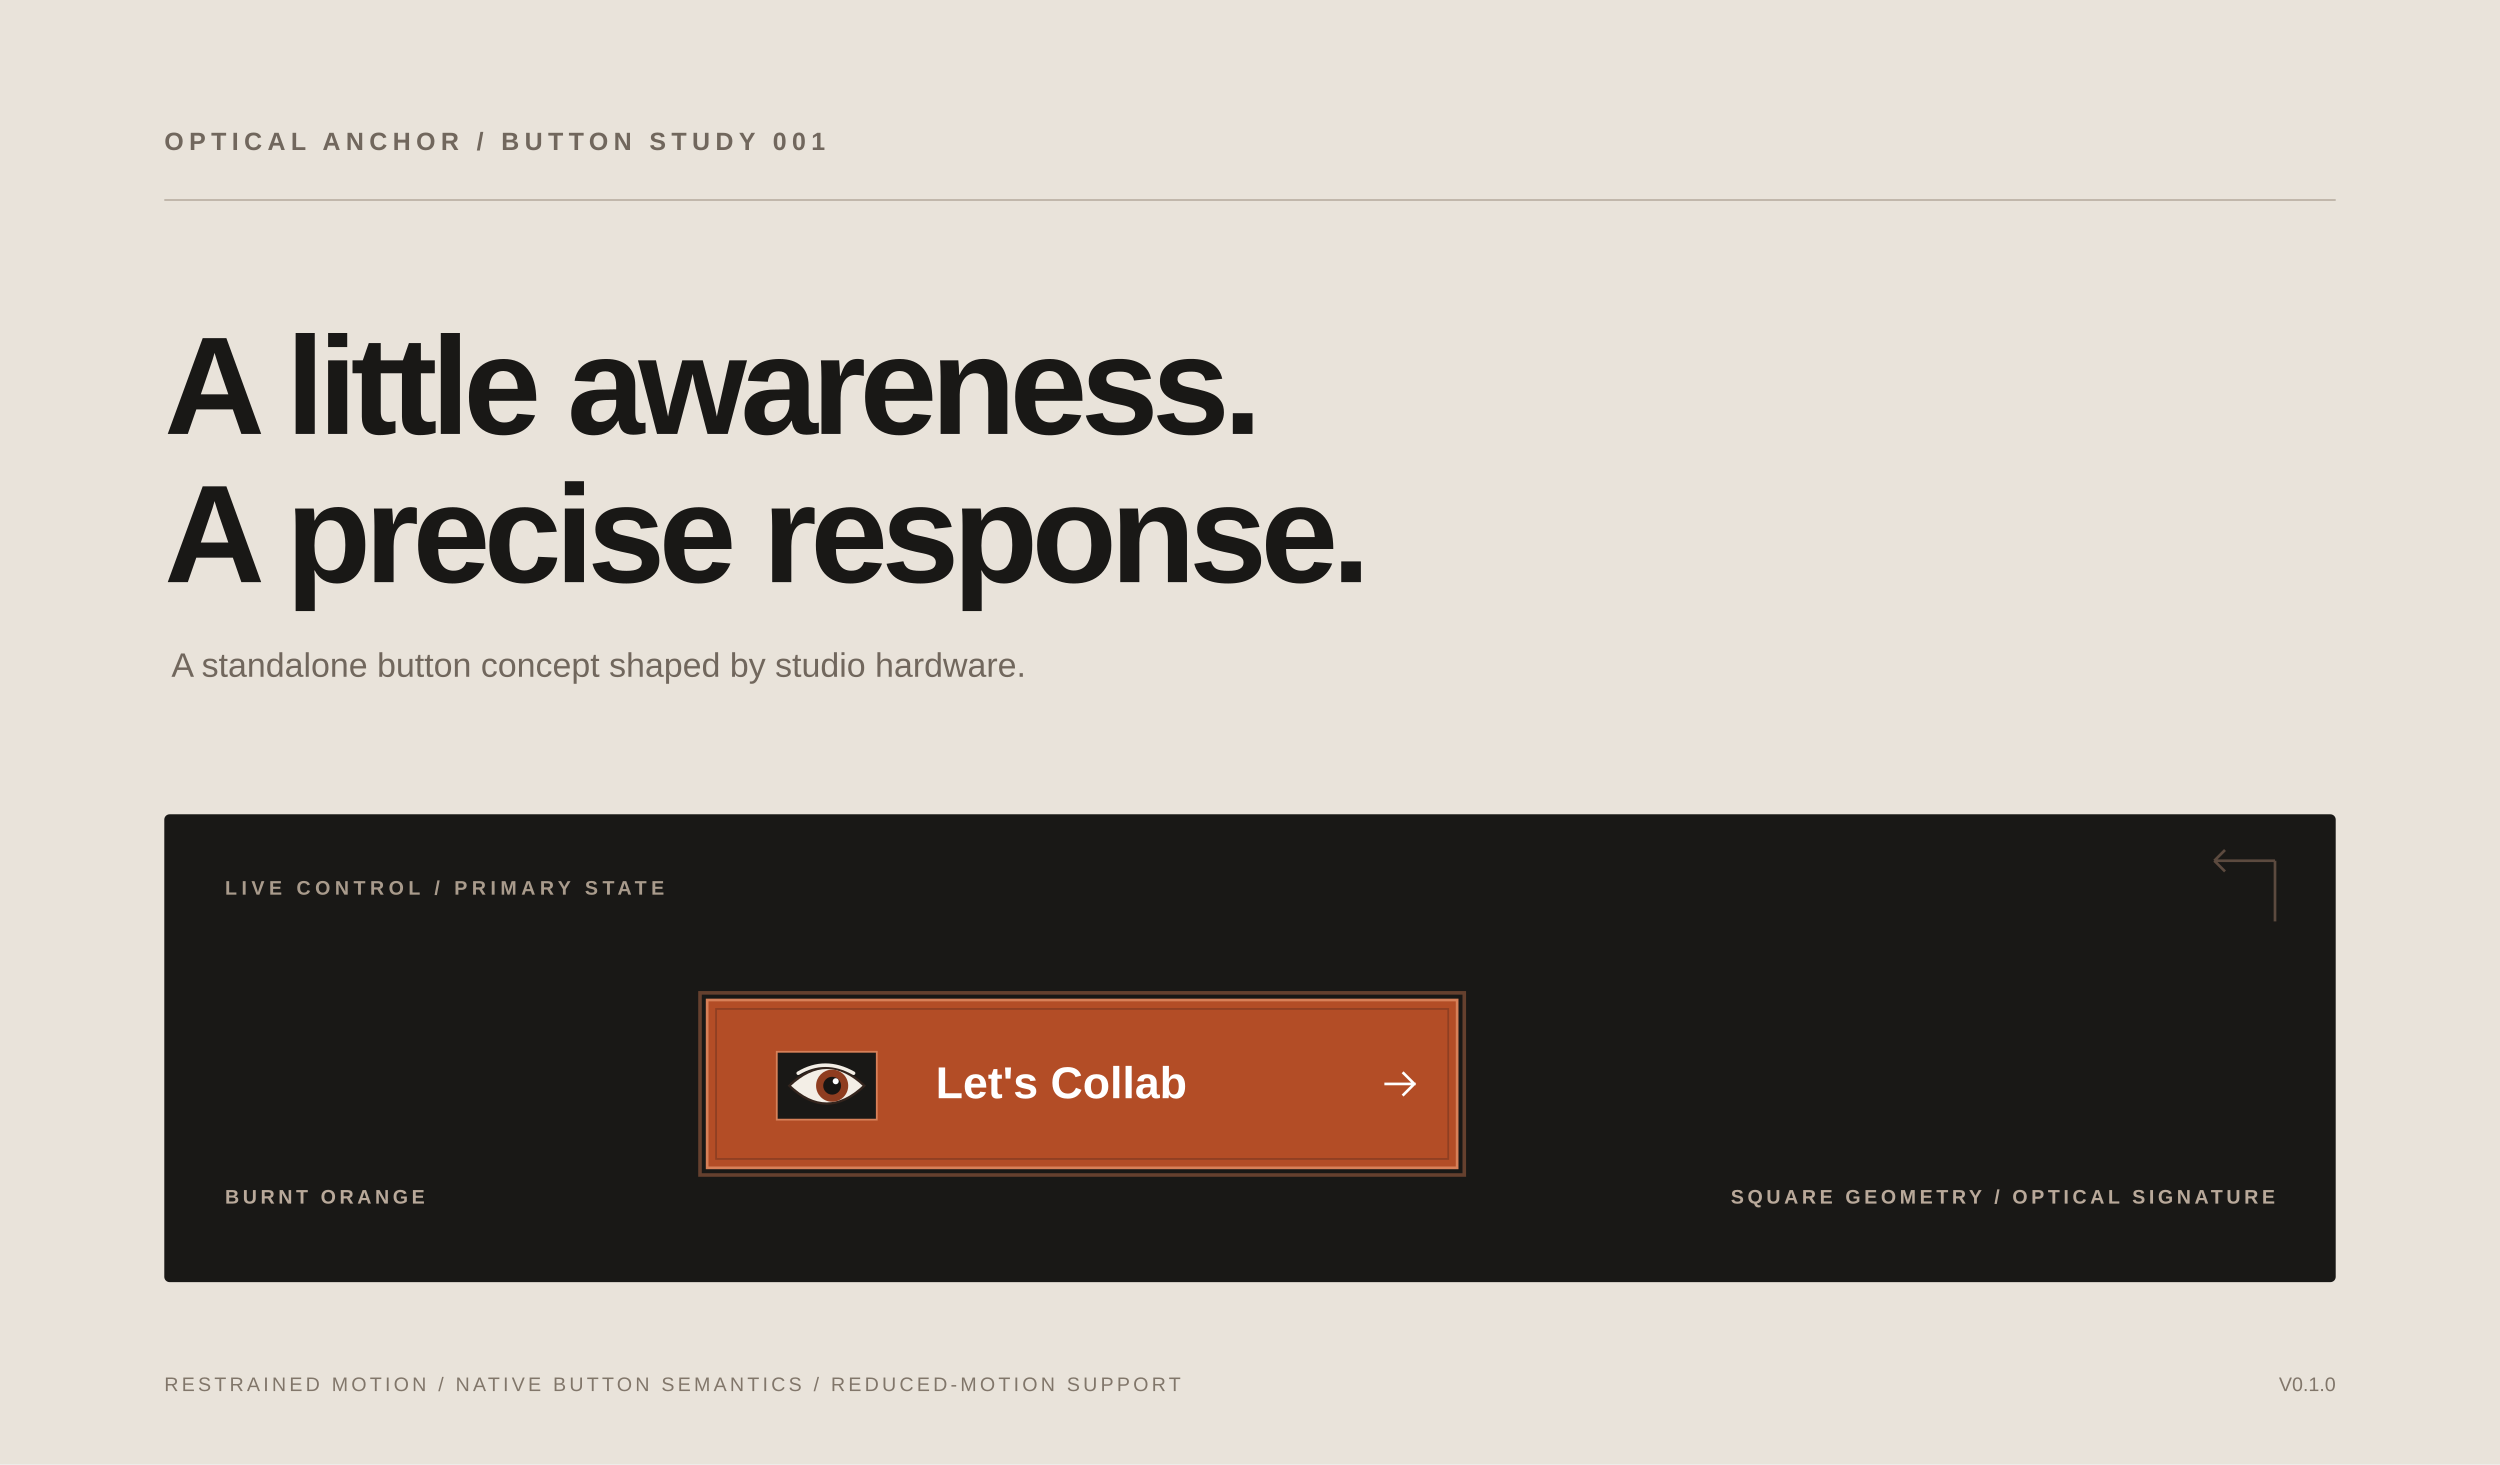
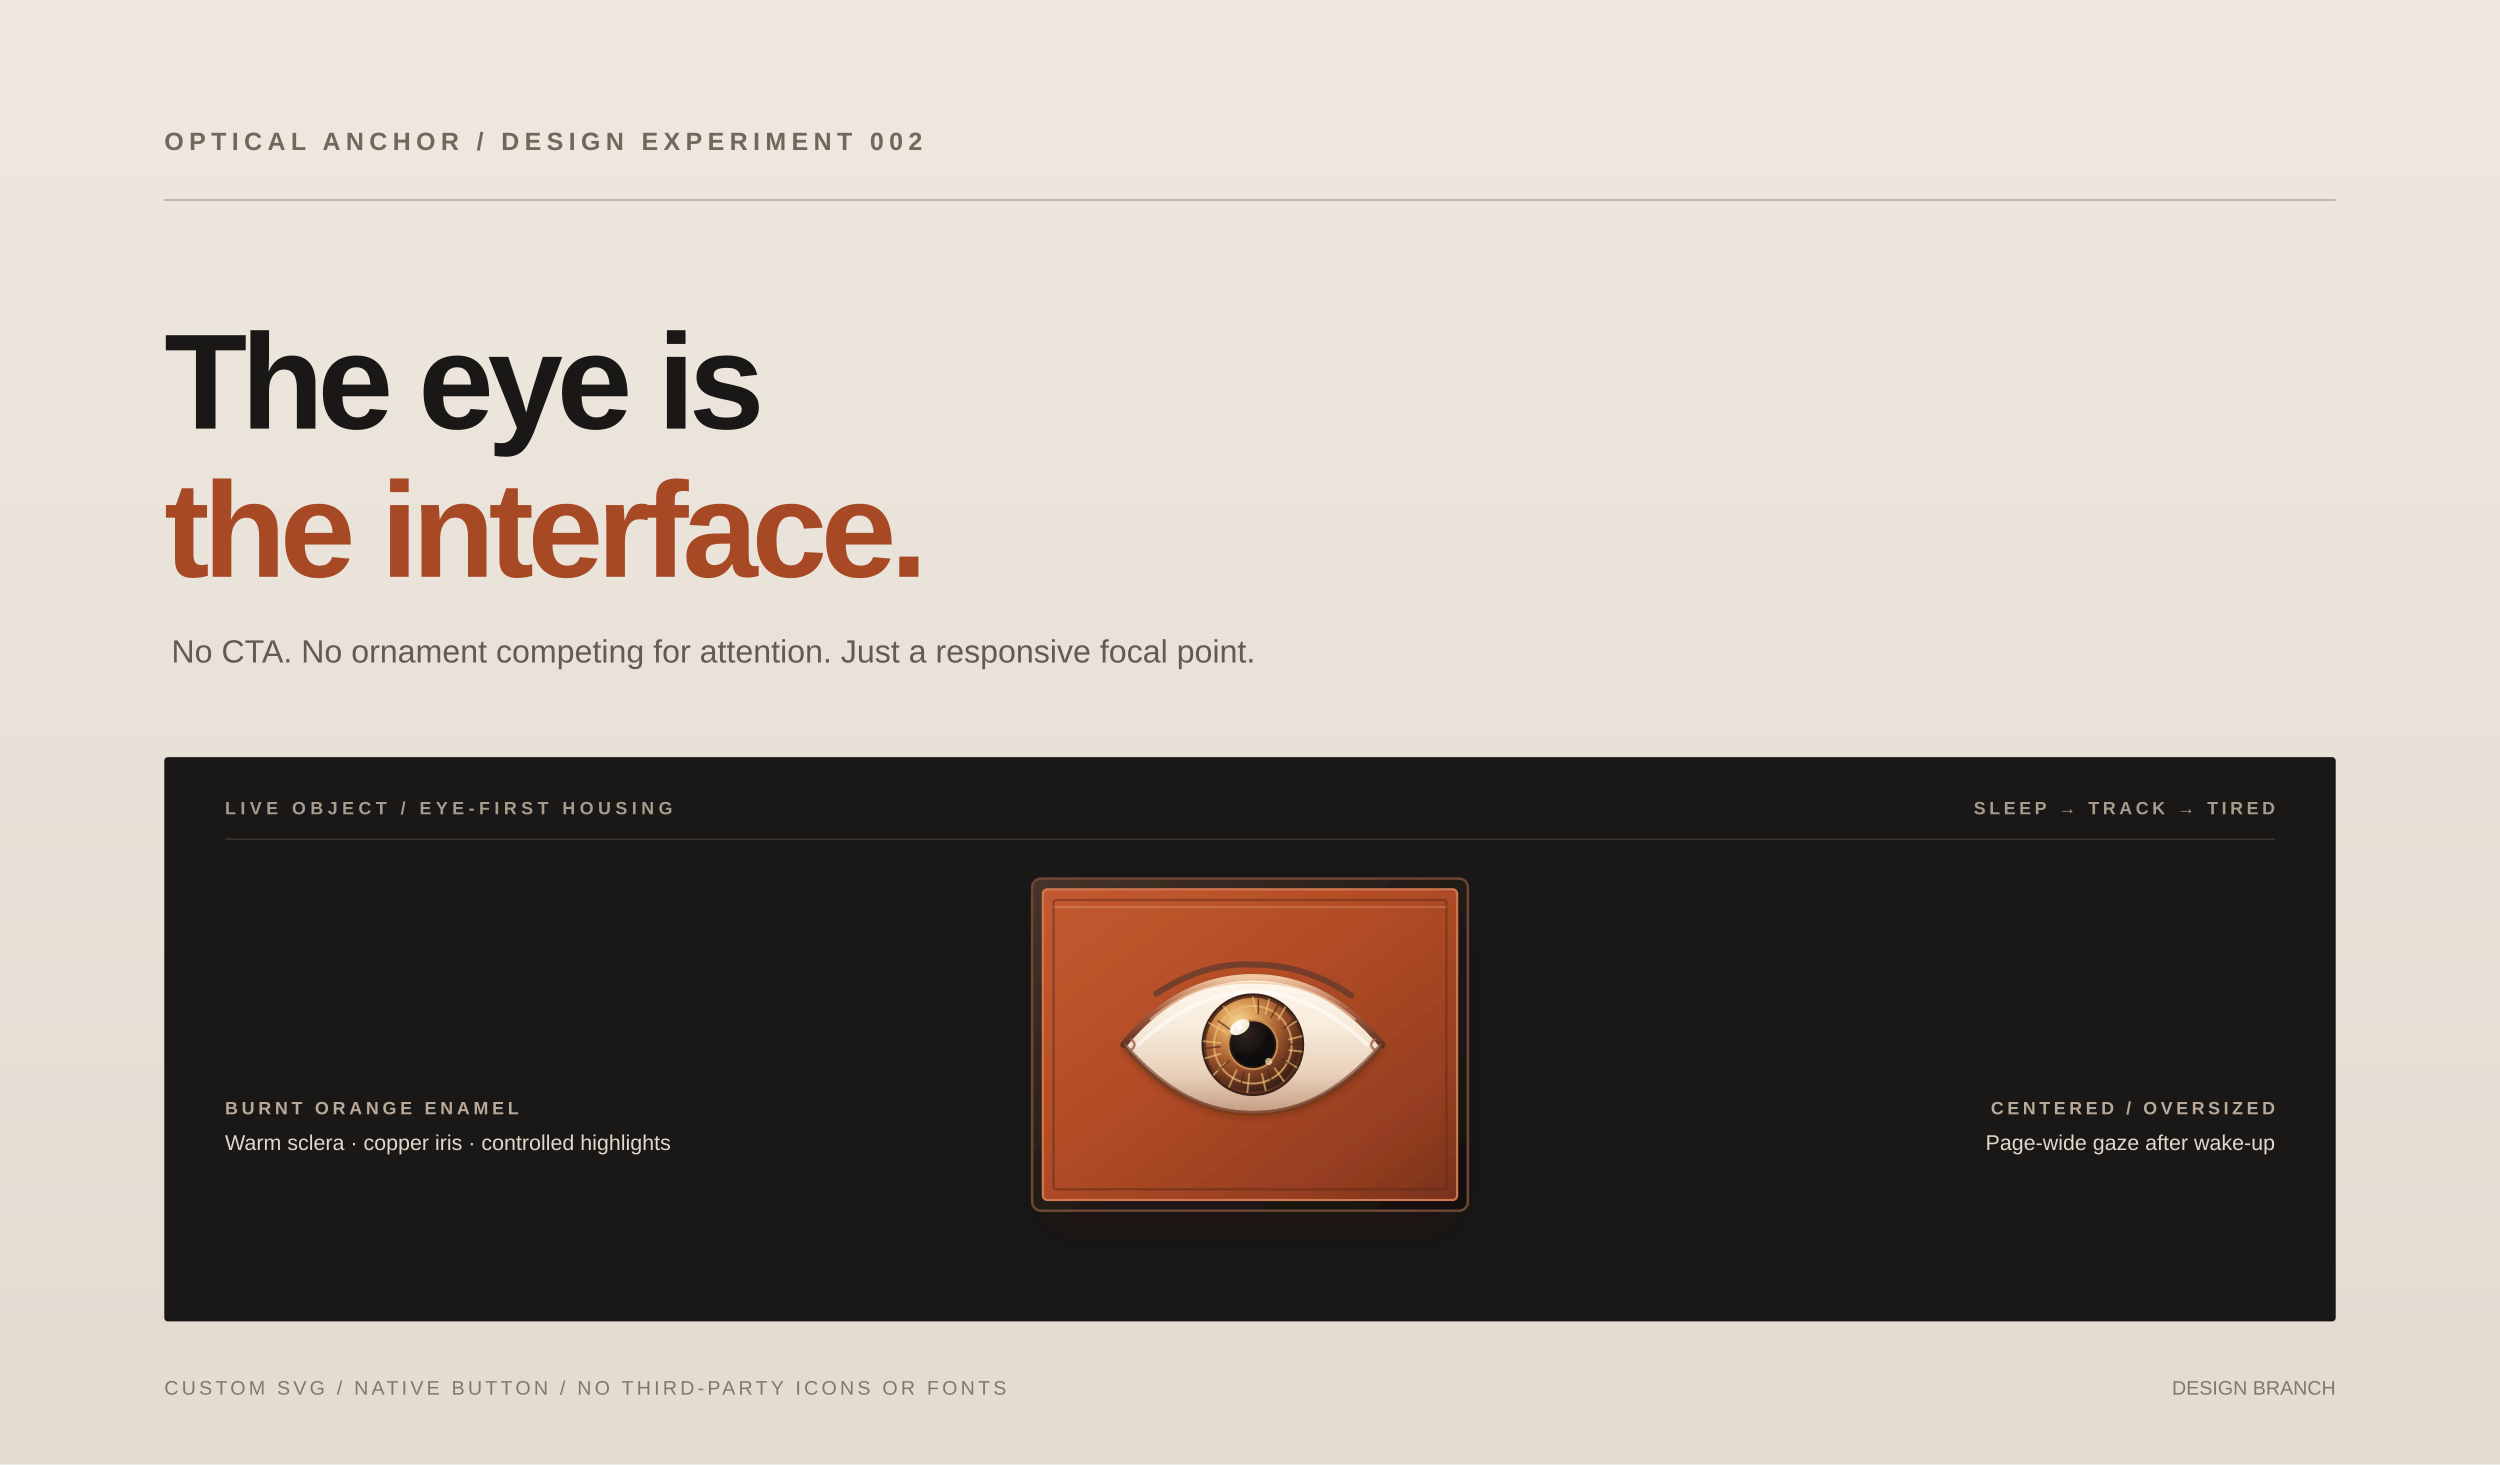
<svg xmlns="http://www.w3.org/2000/svg" width="1400" height="820" viewBox="0 0 1400 820" role="img" aria-labelledby="title desc">
-   <rect width="1400" height="820" fill="#e9e3da" />
+   <defs>
+     <linearGradient id="paper" x1="0" y1="0" x2="0" y2="1">
+       <stop stop-color="#eee8df" />
+       <stop offset="1" stop-color="#e3dbd0" />
+     </linearGradient>
+     <linearGradient id="frame" x1="0" y1="0" x2="1" y2="1">
+       <stop stop-color="#48352a" />
+       <stop offset=".52" stop-color="#211a16" />
+       <stop offset="1" stop-color="#120f0d" />
+     </linearGradient>
+     <linearGradient id="enamel" x1="0" y1="0" x2="1" y2="1">
+       <stop stop-color="#c35a31" />
+       <stop offset=".42" stop-color="#b34d26" />
+       <stop offset=".8" stop-color="#963e20" />
+       <stop offset="1" stop-color="#78321d" />
+     </linearGradient>
+     <linearGradient id="sclera" x1="0" y1="0" x2="0" y2="1">
+       <stop stop-color="#fff8ed" />
+       <stop offset=".36" stop-color="#f7ebdb" />
+       <stop offset=".72" stop-color="#e9d1b9" />
+       <stop offset="1" stop-color="#c59d83" />
+     </linearGradient>
+     <linearGradient id="lid" x1="0" y1="0" x2="0" y2="1">
+       <stop stop-color="#f1c7a2" />
+       <stop offset=".48" stop-color="#a95e43" />
+       <stop offset="1" stop-color="#613322" />
+     </linearGradient>
+     <radialGradient id="iris" cx="36%" cy="27%" r="78%">
+       <stop stop-color="#f8d897" />
+       <stop offset=".24" stop-color="#dca15a" />
+       <stop offset=".52" stop-color="#a95d30" />
+       <stop offset=".78" stop-color="#69351f" />
+       <stop offset="1" stop-color="#2d1a14" />
+     </radialGradient>
+     <radialGradient id="pupil" cx="32%" cy="22%" r="85%">
+       <stop stop-color="#33251e" />
+       <stop offset=".65" stop-color="#100e0d" />
+       <stop offset="1" stop-color="#050505" />
+     </radialGradient>
+     <linearGradient id="glint" x1="0" y1="0" x2="1" y2="1">
+       <stop stop-color="#fff" />
+       <stop offset="1" stop-color="#fff0d6" />
+     </linearGradient>
+     <filter id="shadow" x="-20%" y="-20%" width="140%" height="160%">
+       <feDropShadow dx="0" dy="16" stdDeviation="18" flood-color="#2d1b12" flood-opacity=".16" />
+     </filter>
+     <filter id="eyeShadow" x="-10%" y="-20%" width="120%" height="150%">
+       <feDropShadow dx="0" dy="2.2" stdDeviation="2.1" flood-color="#351c13" flood-opacity=".3" />
+     </filter>
+     <clipPath id="irisClip">
+       <circle cx="80" cy="52" r="27.5" />
+     </clipPath>
+   </defs>
+   <rect width="1400" height="820" fill="url(#paper)" />
  <g font-family="Arial, Helvetica, sans-serif">
-     <text x="92" y="84" font-size="14" font-weight="700" letter-spacing="3" fill="#71675d">OPTICAL ANCHOR / BUTTON STUDY 001</text>
+     <text x="92" y="84" font-size="14" font-weight="700" letter-spacing="3" fill="#71675d">OPTICAL ANCHOR / DESIGN EXPERIMENT 002</text>
    <path d="M92 112H1308" stroke="#bcb2a6" />
-     <text x="92" y="243" font-size="78" font-weight="650" letter-spacing="-3.5" fill="#191816">A little awareness.</text>
-     <text x="92" y="326" font-size="78" font-weight="650" letter-spacing="-3.5" fill="#191816">A precise response.</text>
-     <text x="96" y="379" font-size="19" fill="#71675d">A standalone button concept shaped by studio hardware.</text>
-     <rect x="92" y="456" width="1216" height="262" rx="3" fill="#191816" />
-     <text x="126" y="501" font-size="11" font-weight="700" letter-spacing="2.5" fill="#a99b8c">LIVE CONTROL / PRIMARY STATE</text>
-     <path d="M1274 482h-34m34 0v34m-34-34 6-6m-6 6 6 6" fill="none" stroke="#5c4a3f" stroke-width="1.5" />
-     <g transform="translate(396 560)">
-       <rect x="-4" y="-4" width="428" height="102" fill="#191816" stroke="#65402e" stroke-width="2" />
-       <rect width="420" height="94" fill="#b34d26" stroke="#d78058" stroke-width="1.5" />
-       <rect x="5" y="5" width="410" height="84" fill="none" stroke="#8e3f22" />
-       <g transform="translate(39 29)">
-         <rect width="56" height="38" fill="#191816" stroke="#d78058" />
-         <path d="M7 19Q28 -1 49 19Q28 39 7 19Z" fill="#f3eee6" stroke="#33241d" stroke-width="1.3" />
-         <path d="M12 12Q27 3 43 12" fill="none" stroke="#f3eee6" stroke-width="2" stroke-linecap="round" />
-         <circle cx="31" cy="19" r="9" fill="#8f3d20" />
-         <circle cx="31" cy="19" r="5" fill="#171513" />
-         <circle cx="33" cy="16.5" r="1.7" fill="#fff" />
+     <text x="92" y="240" font-size="76" font-weight="650" letter-spacing="-3.5" fill="#191816">The eye is</text>
+     <text x="92" y="323" font-size="76" font-weight="650" letter-spacing="-3.5" fill="#a74925">the interface.</text>
+     <text x="96" y="371" font-size="18" fill="#635a51">No CTA. No ornament competing for attention. Just a responsive focal point.</text>
+     <rect x="92" y="424" width="1216" height="316" rx="2" fill="#191816" />
+     <path d="M126 470H1274" stroke="#39312b" />
+     <text x="126" y="456" font-size="10" font-weight="700" letter-spacing="2.5" fill="#a99b8c">LIVE OBJECT / EYE-FIRST HOUSING</text>
+     <text x="1274" y="456" text-anchor="end" font-size="10" font-weight="700" letter-spacing="2" fill="#a99b8c">SLEEP → TRACK → TIRED</text>
+     <g filter="url(#shadow)">
+       <rect x="578" y="492" width="244" height="186" rx="5" fill="url(#frame)" stroke="#6c4635" stroke-width="1.4" />
+       <rect x="584" y="498" width="232" height="174" rx="2.5" fill="url(#enamel)" stroke="#d17851" stroke-width="1.2" />
+       <rect x="590" y="504" width="220" height="162" rx="1.5" fill="none" stroke="#5c2818" stroke-opacity=".5" stroke-width="1.3" />
+       <path d="M590 508H810" stroke="#ffe0bd" stroke-opacity=".22" />
+       <g transform="translate(620 532) scale(1.02)">
+         <path d="M7 52 C31 22 56 13 80 13 C104 13 129 22 153 52 C129 82 104 91 80 91 C56 91 31 82 7 52Z" fill="#4d2517" opacity=".18" />
+         <path d="M27 24 C45 12 63 7 80 8 C100 8 118 14 134 25" fill="none" stroke="#633a2a" stroke-width="3.4" stroke-linecap="round" opacity=".78" />
+         <g filter="url(#eyeShadow)">
+           <path d="M9 52 C31 25 56 15 80 15 C104 15 129 25 151 52 C129 79 104 89 80 89 C56 89 31 79 9 52Z" fill="url(#sclera)" stroke="#6d4231" stroke-width="1.25" />
+           <path d="M17 52 C39 32 59 23 80 23 C101 23 121 32 143 52" fill="none" stroke="#fff" stroke-opacity=".56" stroke-width="2" stroke-linecap="round" />
+           <g>
+             <circle cx="80" cy="52" r="28.2" fill="#3a2118" />
+             <circle cx="80" cy="52" r="26.4" fill="url(#iris)" stroke="#5e301c" stroke-width="1.2" />
+             <circle cx="80" cy="52" r="21.3" fill="none" stroke="#edbd72" stroke-opacity=".7" stroke-width="1.1" />
+             <g clip-path="url(#irisClip)" stroke-linecap="round">
+               <path d="M80 26 L82 34 M89 27 L87 35 M98 31 L94 38 M106 38 L99 42 M108 47 L100 49 M109 56 L100 55 M105 65 L98 61 M97 72 L92 65 M87 77 L85 68 M77 78 L78 68 M67 75 L71 66 M58 69 L65 62 M52 60 L62 57 M52 50 L62 51 M56 40 L65 45 M64 31 L70 39" fill="none" stroke="#f4c77c" stroke-opacity=".62" stroke-width="1.05" />
+               <path d="M83 27 L83 35 M94 30 L90 37 M103 38 L97 43 M108 51 L100 52 M102 64 L96 60 M91 74 L88 66 M73 76 L75 67 M61 66 L67 61 M54 54 L62 53 M61 39 L68 44" fill="none" stroke="#4a281a" stroke-opacity=".68" stroke-width=".9" />
+             </g>
+             <circle cx="80" cy="52" r="13.4" fill="#241812" stroke="#c58a50" stroke-width="1.1" />
+             <circle cx="80" cy="52" r="11.8" fill="url(#pupil)" />
+             <ellipse cx="72.8" cy="42.4" rx="5.9" ry="3.6" fill="url(#glint)" opacity=".96" transform="rotate(-32 72.8 42.4)" />
+             <circle cx="88.7" cy="61.2" r="2" fill="#f3d9b2" opacity=".72" />
+             <circle cx="72.8" cy="42.4" r="1.5" fill="#fff" />
+           </g>
+         </g>
+         <path d="M9 52 C31 25 56 15 80 15 C104 15 129 25 151 52" fill="none" stroke="url(#lid)" stroke-width="3.7" stroke-linecap="round" />
+         <path d="M10 52 C34 79 56 89 80 89 C104 89 126 79 150 52" fill="none" stroke="#8d5843" stroke-opacity=".74" stroke-width="1.35" stroke-linecap="round" />
+         <path d="M24 38 C44 21 61 18 80 18 C100 18 117 22 136 38" fill="none" stroke="#f2c9a2" stroke-opacity=".66" stroke-width="1.15" stroke-linecap="round" />
+         <path d="M13 49 Q17 52 13 55 M147 49 Q143 52 147 55" fill="none" stroke="#a65e45" stroke-width="1.4" stroke-linecap="round" opacity=".8" />
      </g>
-       <text x="128" y="55" font-size="25" font-weight="600" fill="#fff">Let's Collab</text>
-       <path d="M380 47h16m-6-6 6 6-6 6" fill="none" stroke="#fff" stroke-width="1.5" stroke-linecap="square" stroke-linejoin="miter" />
    </g>
-     <text x="126" y="674" font-size="11" font-weight="700" letter-spacing="2" fill="#b9a99a">BURNT ORANGE</text>
-     <text x="1274" y="674" font-size="11" font-weight="700" letter-spacing="2" text-anchor="end" fill="#b9a99a">SQUARE GEOMETRY / OPTICAL SIGNATURE</text>
-     <text x="92" y="779" font-size="11" letter-spacing="1.8" fill="#81766a">RESTRAINED MOTION / NATIVE BUTTON SEMANTICS / REDUCED-MOTION SUPPORT</text>
-     <text x="1308" y="779" text-anchor="end" font-size="11" fill="#81766a">V0.1.0</text>
+     <text x="126" y="624" font-size="10" font-weight="700" letter-spacing="2.1" fill="#b9a99a">BURNT ORANGE ENAMEL</text>
+     <text x="126" y="644" font-size="12" fill="#e4d7ca">Warm sclera · copper iris · controlled highlights</text>
+     <text x="1274" y="624" text-anchor="end" font-size="10" font-weight="700" letter-spacing="2" fill="#b9a99a">CENTERED / OVERSIZED</text>
+     <text x="1274" y="644" text-anchor="end" font-size="12" fill="#e4d7ca">Page-wide gaze after wake-up</text>
+     <text x="92" y="781" font-size="11" letter-spacing="1.8" fill="#81766a">CUSTOM SVG / NATIVE BUTTON / NO THIRD-PARTY ICONS OR FONTS</text>
+     <text x="1308" y="781" text-anchor="end" font-size="11" fill="#81766a">DESIGN BRANCH</text>
  </g>
</svg>
